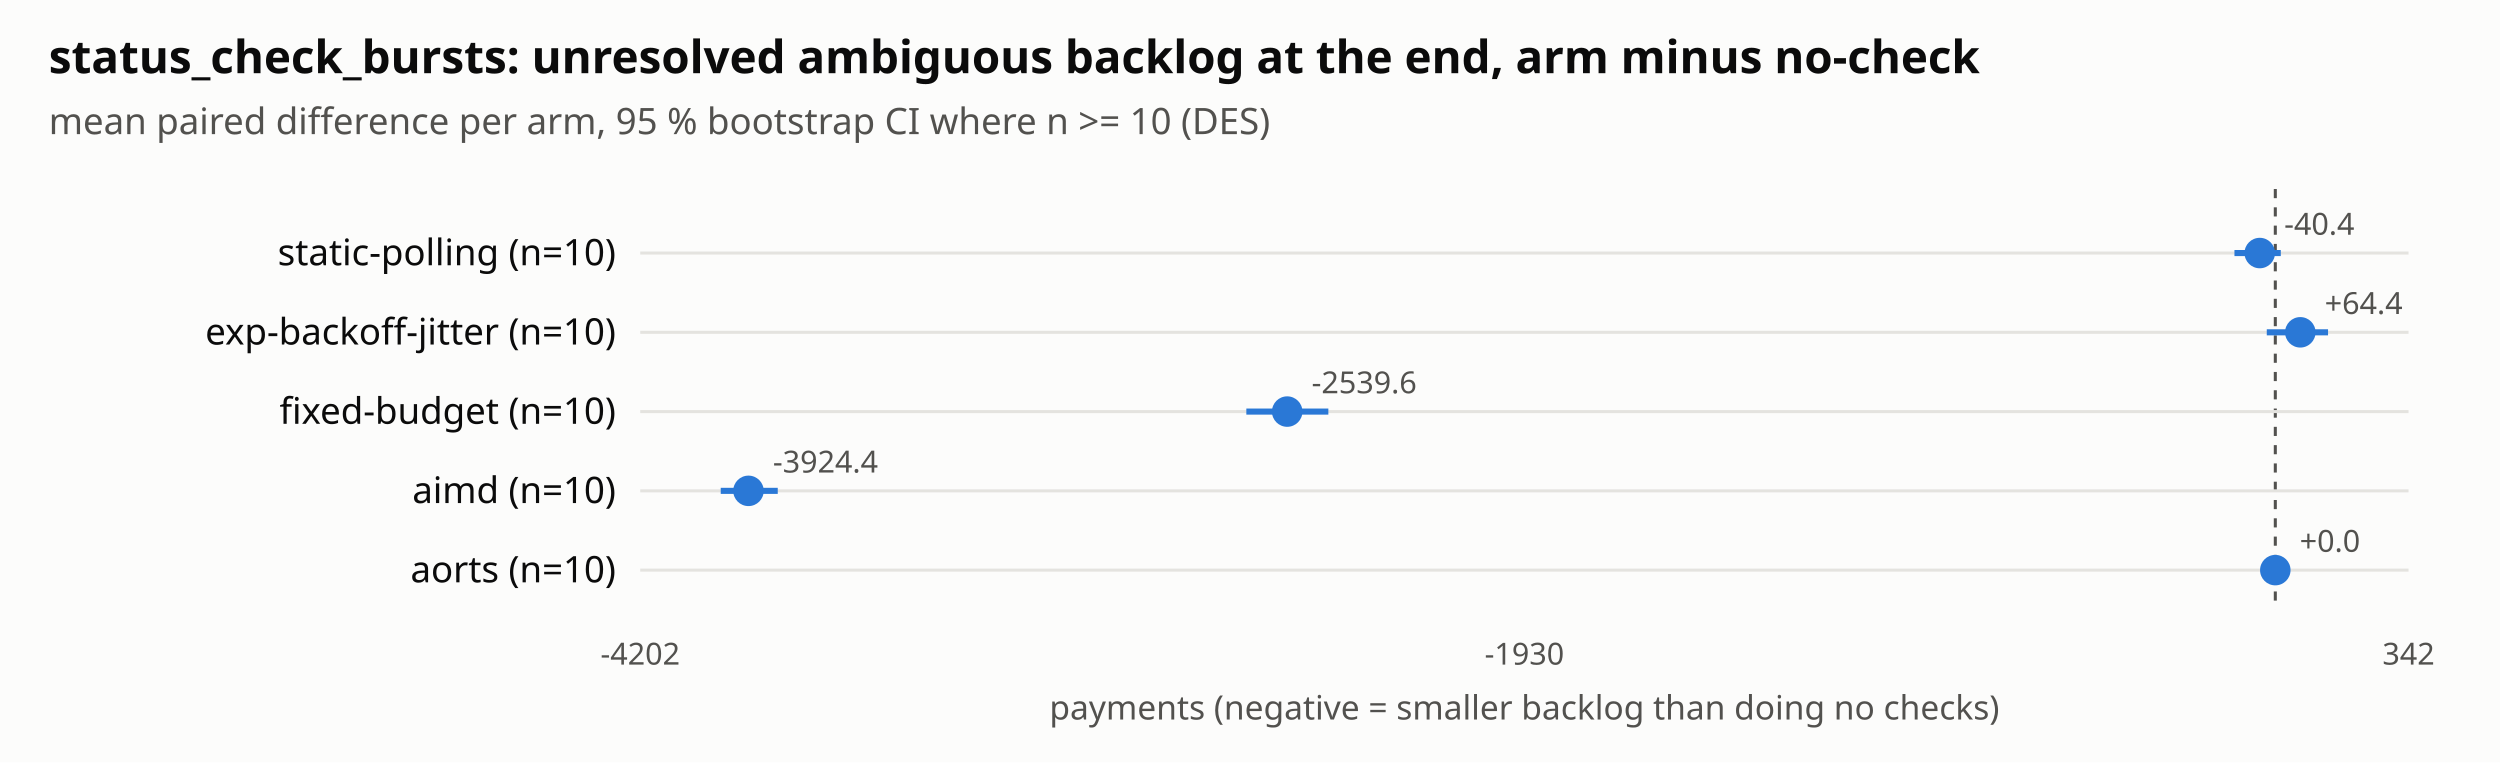
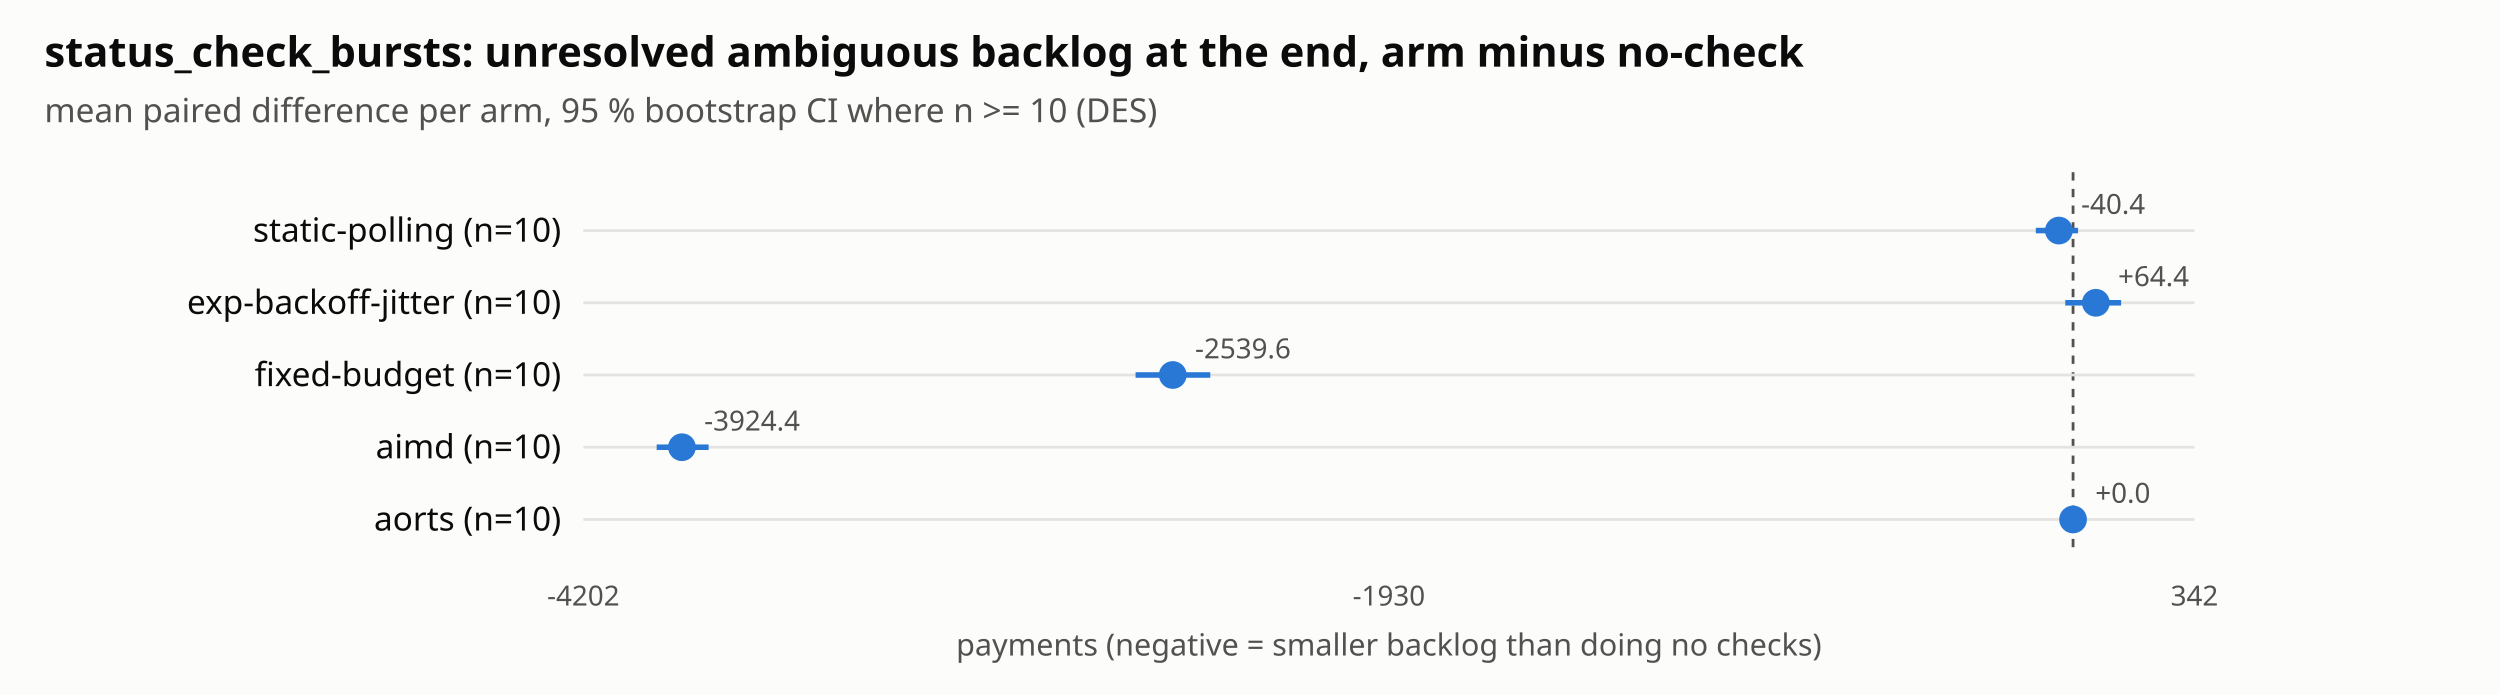
- <svg xmlns="http://www.w3.org/2000/svg" width="820" height="250" viewBox="0 0 820 250" font-family="system-ui, sans-serif">
+ <svg xmlns="http://www.w3.org/2000/svg" width="900" height="250" viewBox="0 0 900 250" font-family="system-ui, sans-serif">
  <style>.bg{fill:#fcfcfb}.t{fill:#0b0b0b}.m{fill:#52514e}.g{stroke:#e4e3df}.z{stroke:#52514e}.d{fill:#2a78d6}.w{stroke:#2a78d6}@media (prefers-color-scheme: dark){.bg{fill:#1a1a19}.t{fill:#f0efec}.m{fill:#c3c2b7}.g{stroke:#3a3936}.z{stroke:#c3c2b7}.d{fill:#3987e5}.w{stroke:#3987e5}}</style>
-   <rect class="bg" width="820" height="250" />
+   <rect class="bg" width="900" height="250" />
  <text class="t" x="16" y="24" font-size="15" font-weight="600">status_check_bursts: unresolved ambiguous backlog at the end, arm minus no-check</text>
  <text class="m" x="16" y="44" font-size="12">mean paired difference per arm, 95 % bootstrap CI where n &gt;= 10 (DES)</text>
  <line class="z" x1="746.3" y1="62" x2="746.3" y2="200" stroke-dasharray="3 3" />
  <line class="g" x1="210" y1="83.0" x2="790" y2="83.0" />
  <text class="t" x="202" y="87.0" font-size="12" text-anchor="end">static-polling (n=10)</text>
  <line class="w" x1="732.9" y1="83.0" x2="748.1" y2="83.0" stroke-width="2" />
  <circle class="d" cx="741.2" cy="83.0" r="5" />
  <text class="m" x="749.2" y="77.0" font-size="10">-40.4</text>
  <line class="g" x1="210" y1="109.0" x2="790" y2="109.0" />
  <text class="t" x="202" y="113.0" font-size="12" text-anchor="end">exp-backoff-jitter (n=10)</text>
  <line class="w" x1="743.5" y1="109.0" x2="763.6" y2="109.0" stroke-width="2" />
  <circle class="d" cx="754.5" cy="109.0" r="5" />
  <text class="m" x="762.5" y="103.0" font-size="10">+64.4</text>
  <line class="g" x1="210" y1="135.0" x2="790" y2="135.0" />
  <text class="t" x="202" y="139.0" font-size="12" text-anchor="end">fixed-budget (n=10)</text>
  <line class="w" x1="408.8" y1="135.0" x2="435.7" y2="135.0" stroke-width="2" />
  <circle class="d" cx="422.2" cy="135.0" r="5" />
  <text class="m" x="430.2" y="129.0" font-size="10">-2539.6</text>
  <line class="g" x1="210" y1="161.0" x2="790" y2="161.0" />
  <text class="t" x="202" y="165.0" font-size="12" text-anchor="end">aimd (n=10)</text>
  <line class="w" x1="236.4" y1="161.0" x2="255.1" y2="161.0" stroke-width="2" />
  <circle class="d" cx="245.5" cy="161.0" r="5" />
  <text class="m" x="253.5" y="155.0" font-size="10">-3924.4</text>
  <line class="g" x1="210" y1="187.0" x2="790" y2="187.0" />
  <text class="t" x="202" y="191.0" font-size="12" text-anchor="end">aorts (n=10)</text>
  <circle class="d" cx="746.3" cy="187.0" r="5" />
  <text class="m" x="754.3" y="181.0" font-size="10">+0.0</text>
  <text class="m" x="210.0" y="218" font-size="10" text-anchor="middle">-4202</text>
  <text class="m" x="500.0" y="218" font-size="10" text-anchor="middle">-1930</text>
  <text class="m" x="790.0" y="218" font-size="10" text-anchor="middle">342</text>
  <text class="m" x="500.0" y="236" font-size="11" text-anchor="middle">payments (negative = smaller backlog than doing no checks)</text>
</svg>
